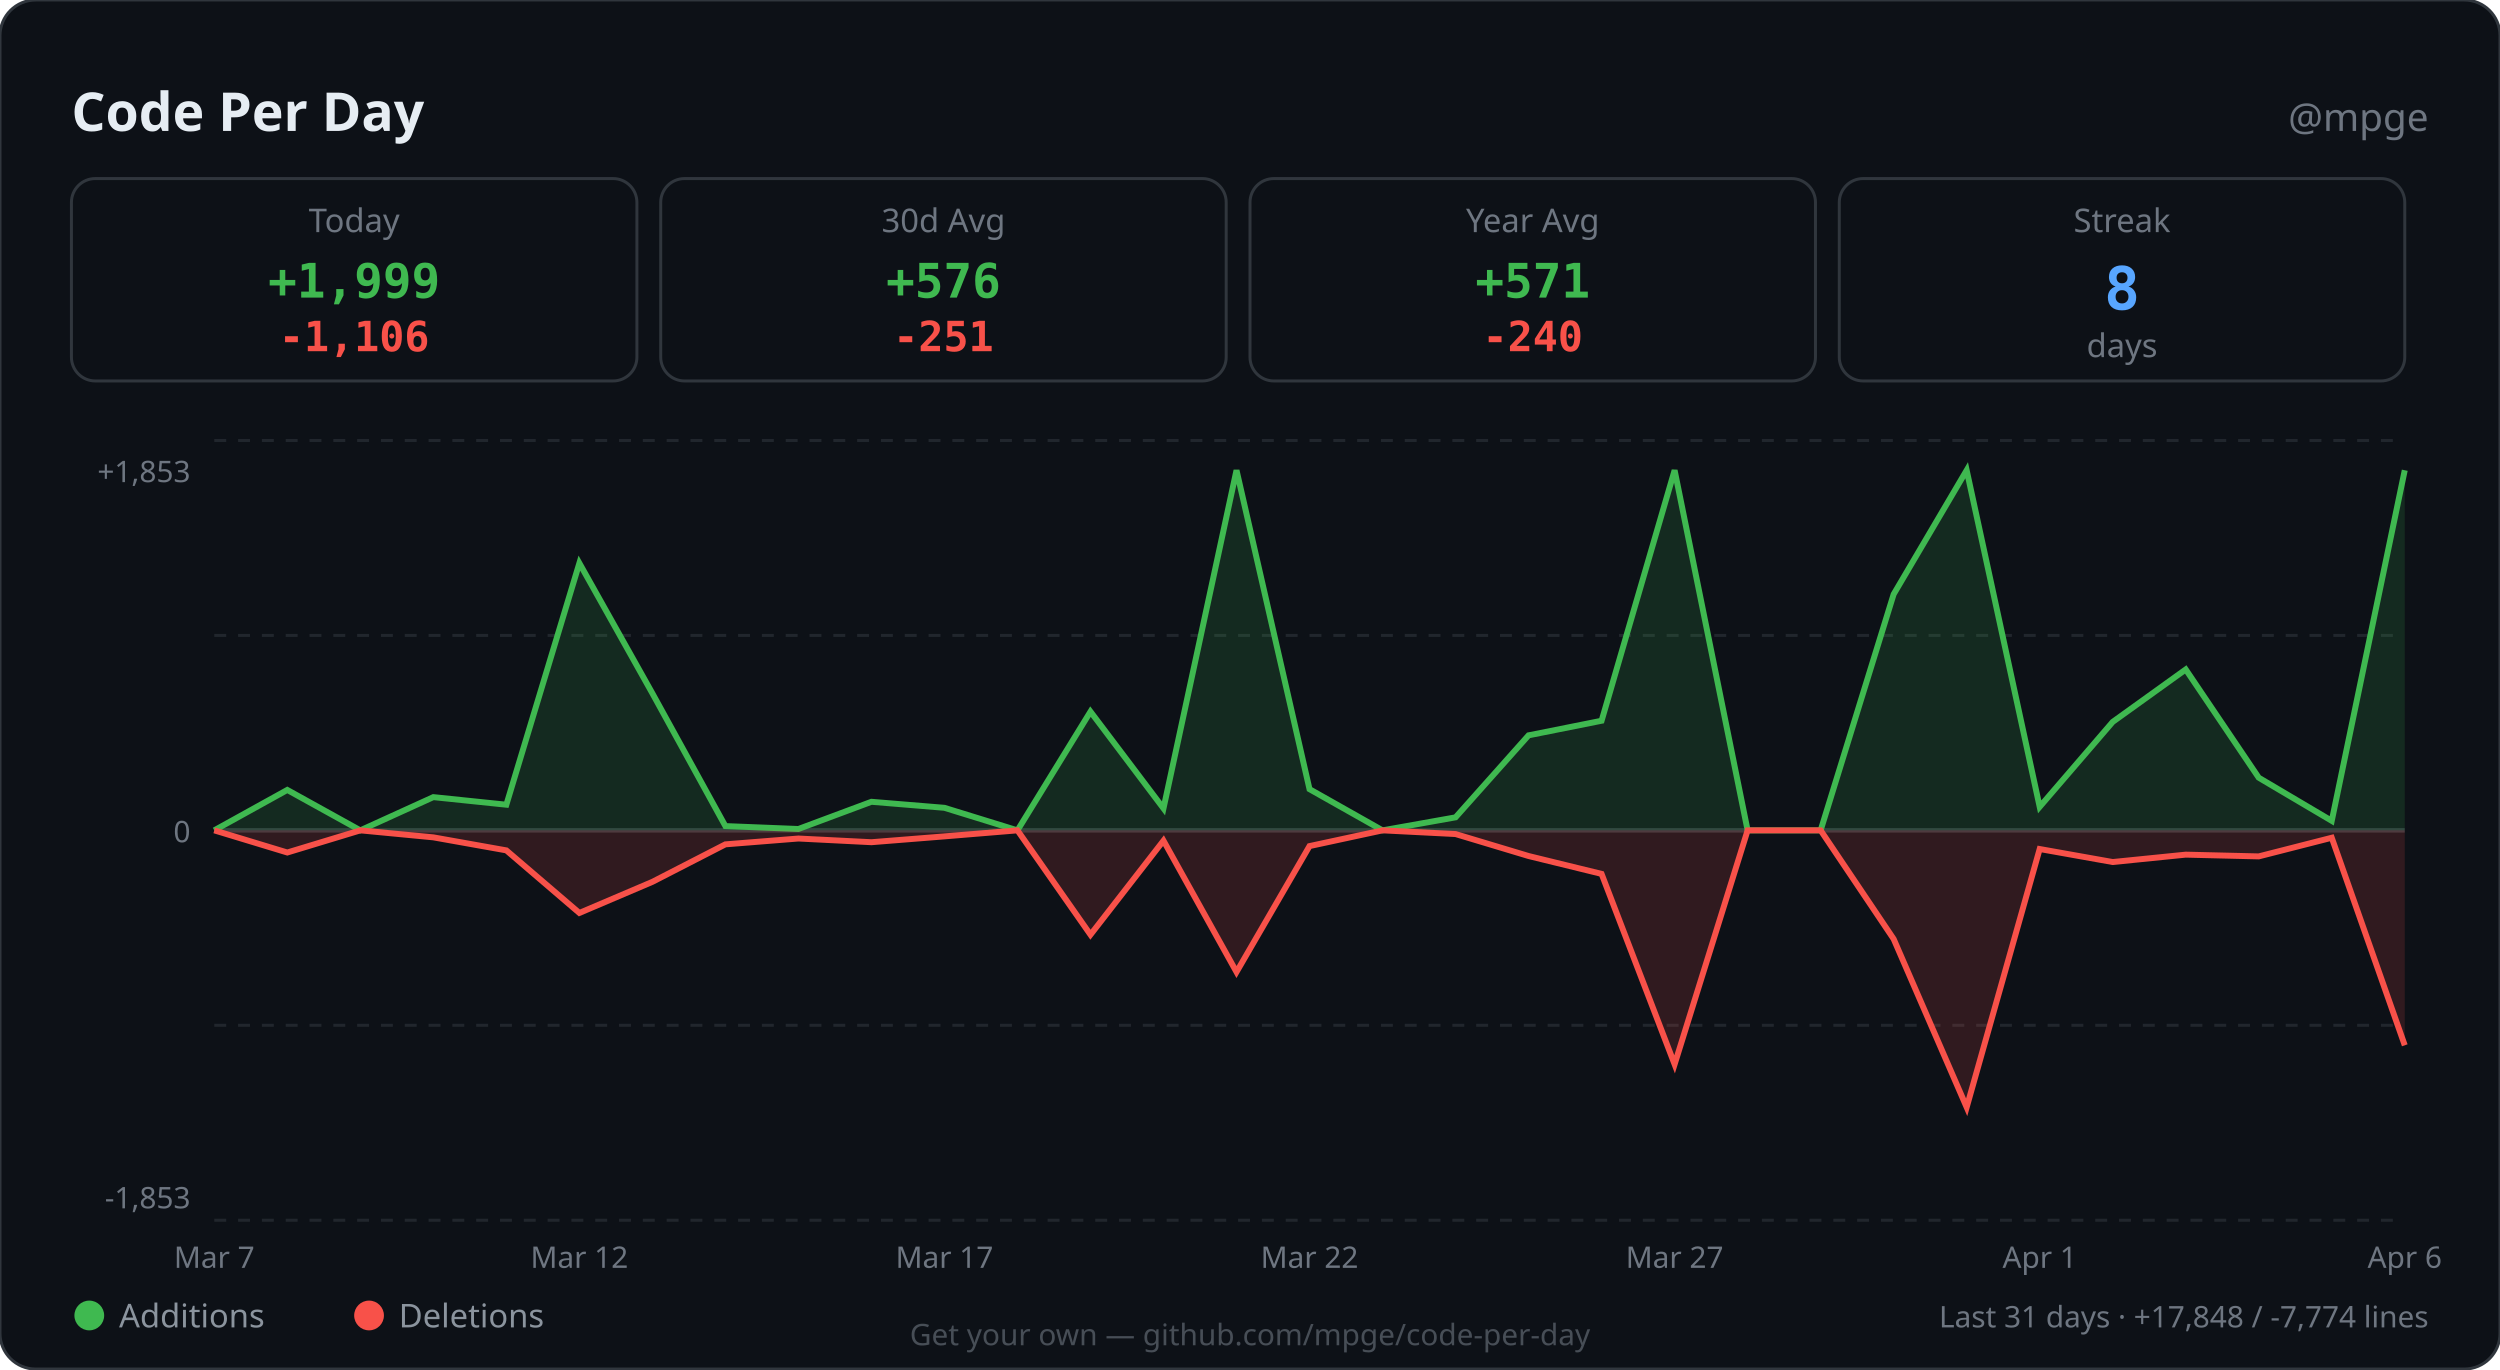
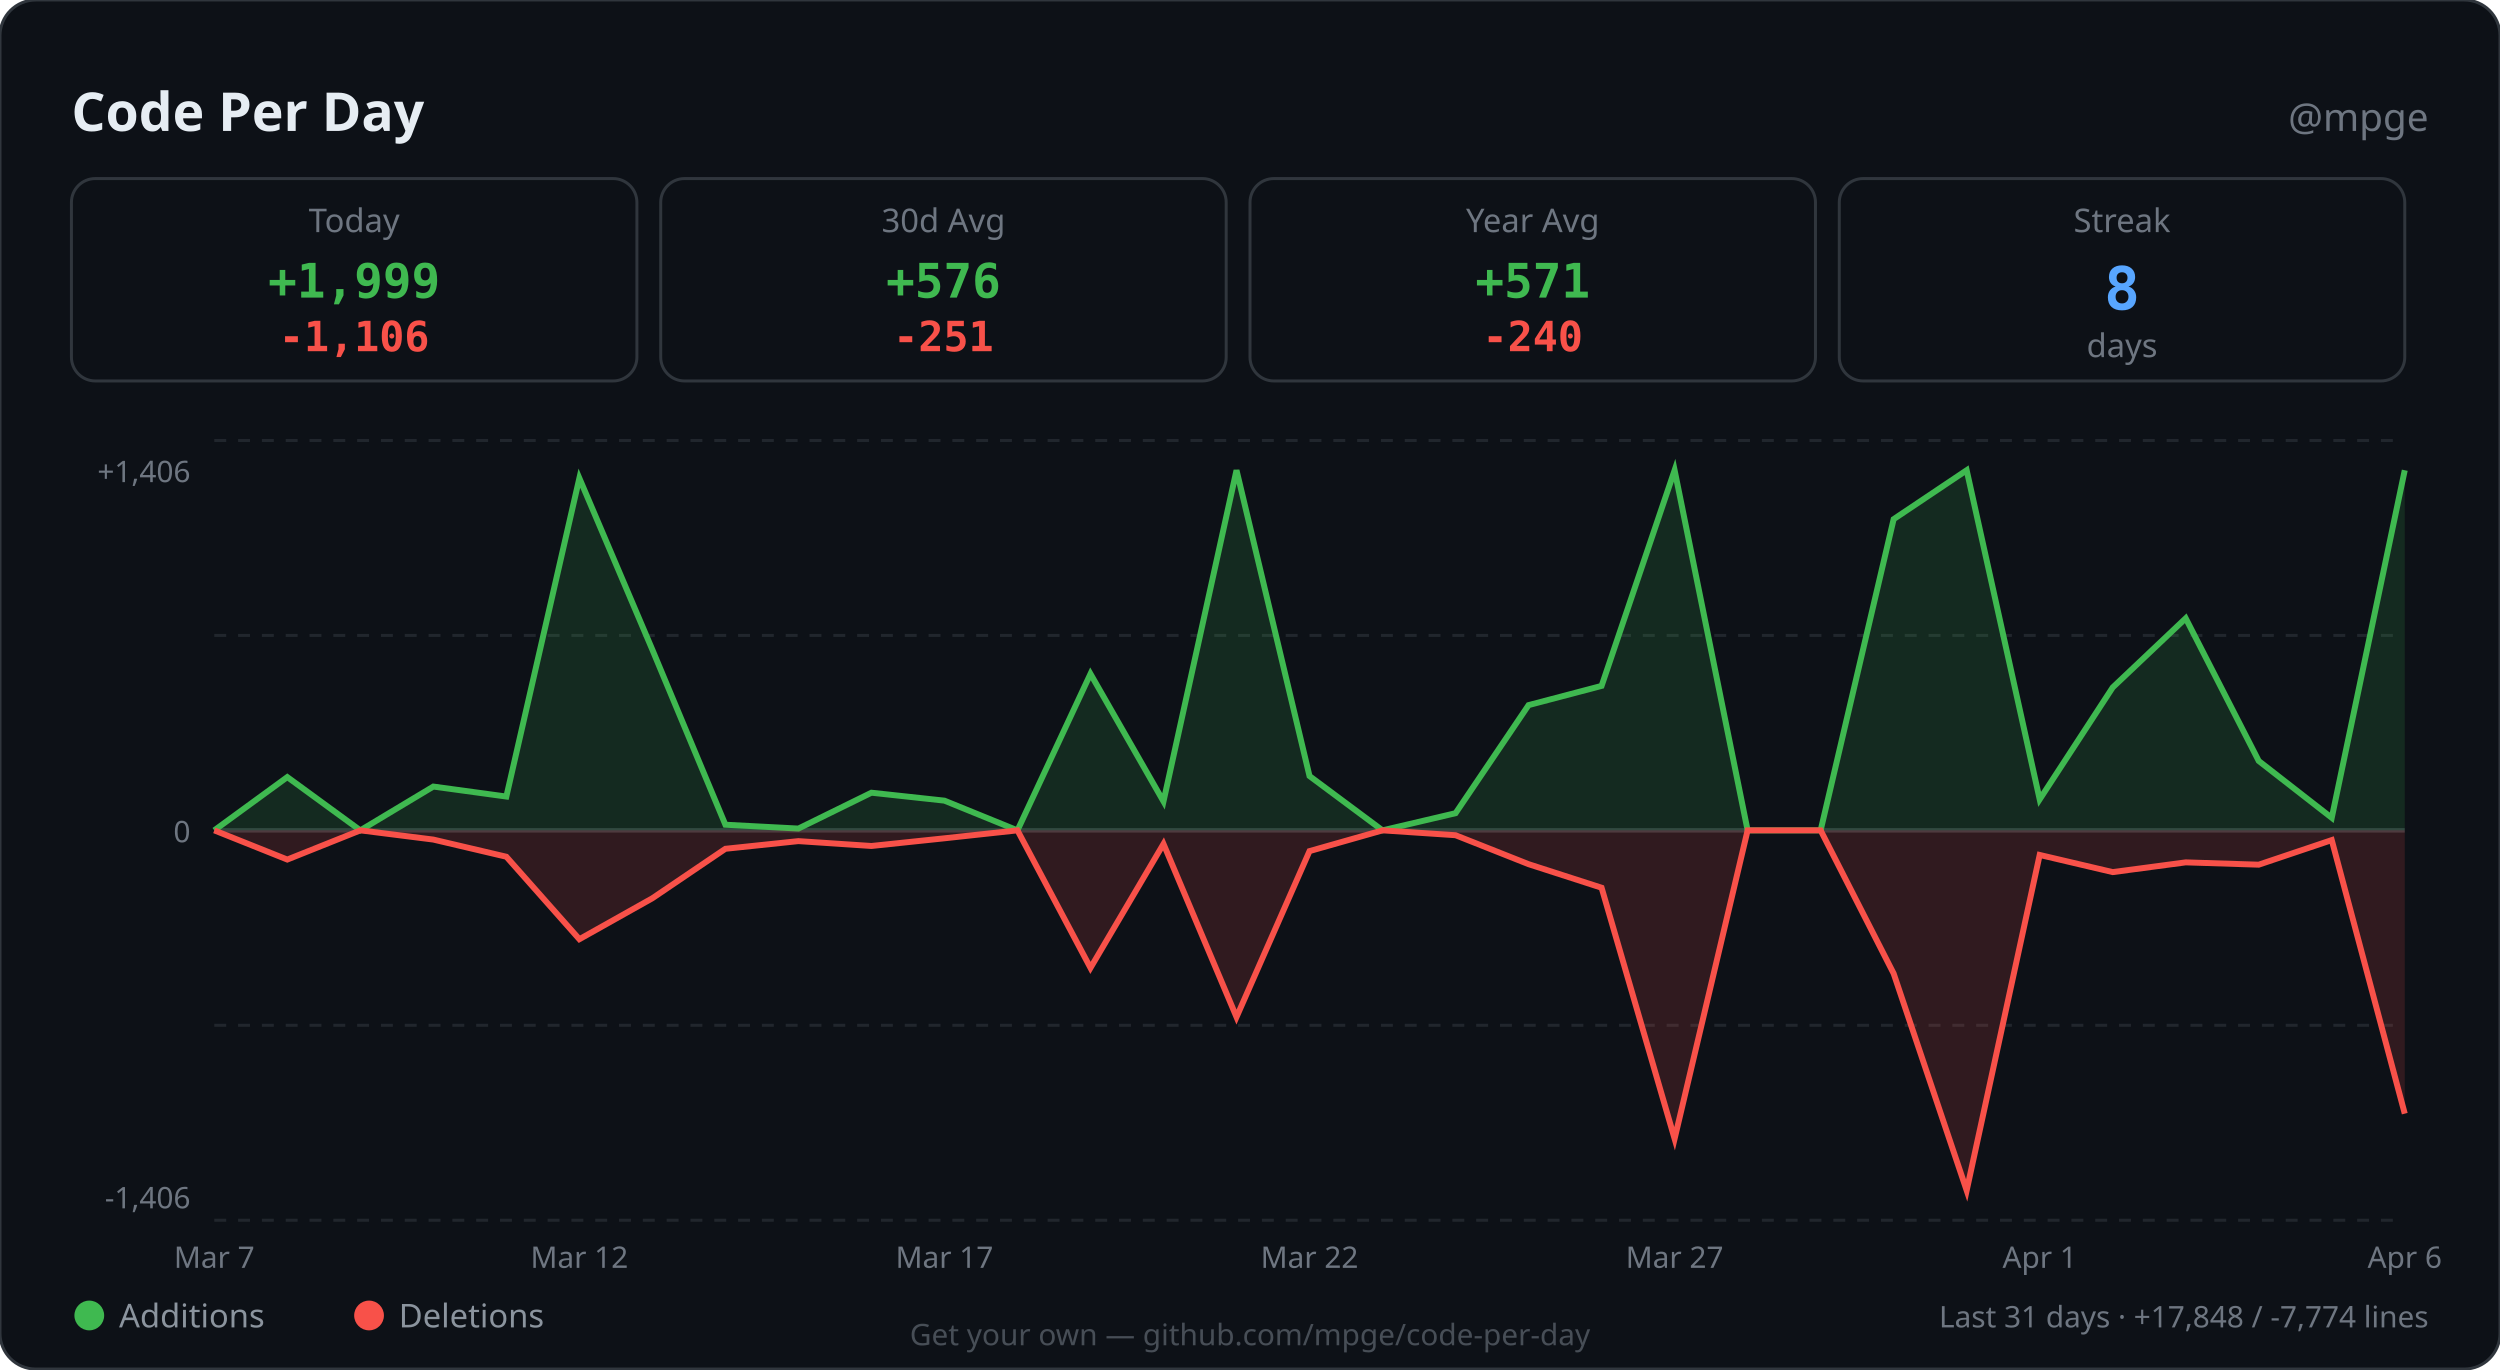
<svg xmlns="http://www.w3.org/2000/svg" width="840" height="460" viewBox="0 0 840 460">
  <style>
      @keyframes fadeInUp {
        from { opacity: 0; transform: translateY(12px); }
        to   { opacity: 1; transform: translateY(0); }
      }
      @keyframes growBar {
        from { transform: scaleY(0); }
        to   { transform: scaleY(1); }
      }
      .cpd-header  { animation: fadeInUp 0.5s ease both; }
      .cpd-stats   { animation: fadeInUp 0.5s ease 0.15s both; }
      .cpd-chart   { animation: fadeInUp 0.5s ease 0.3s both; }
      .cpd-legend  { animation: fadeInUp 0.5s ease 0.45s both; }
    </style>
  <rect width="840" height="460" rx="12" fill="#0d1117" stroke="#30363d" stroke-width="1" />
  <g class="cpd-header">
    <a href="https://github.com/mpge/code-per-day" target="_blank">
      <text x="24" y="44" fill="#e6edf3" font-size="18" font-family="'Segoe UI', sans-serif" font-weight="700">Code Per Day</text>
    </a>
    <text x="816" y="44" fill="#6e7681" font-size="13" font-family="'Segoe UI', sans-serif" text-anchor="end" font-weight="500">@mpge</text>
  </g>
  <g class="cpd-stats">
    <rect x="24" y="60" width="190" height="68" rx="8" fill="#0d1117" stroke="#30363d" stroke-width="1" />
    <text x="119" y="78" fill="#6e7681" font-size="11" font-family="'Segoe UI', sans-serif" text-anchor="middle" font-weight="500">Today</text>
    <text x="119" y="100" fill="#3fb950" font-size="16" font-family="'Segoe UI Mono', 'Cascadia Code', monospace" text-anchor="middle" font-weight="700">+1,999</text>
    <text x="119" y="118" fill="#f85149" font-size="14" font-family="'Segoe UI Mono', 'Cascadia Code', monospace" text-anchor="middle" font-weight="600">-1,106</text>
    <rect x="222" y="60" width="190" height="68" rx="8" fill="#0d1117" stroke="#30363d" stroke-width="1" />
    <text x="317" y="78" fill="#6e7681" font-size="11" font-family="'Segoe UI', sans-serif" text-anchor="middle" font-weight="500">30d Avg</text>
    <text x="317" y="100" fill="#3fb950" font-size="16" font-family="'Segoe UI Mono', 'Cascadia Code', monospace" text-anchor="middle" font-weight="700">+576</text>
    <text x="317" y="118" fill="#f85149" font-size="14" font-family="'Segoe UI Mono', 'Cascadia Code', monospace" text-anchor="middle" font-weight="600">-251</text>
    <rect x="420" y="60" width="190" height="68" rx="8" fill="#0d1117" stroke="#30363d" stroke-width="1" />
    <text x="515" y="78" fill="#6e7681" font-size="11" font-family="'Segoe UI', sans-serif" text-anchor="middle" font-weight="500">Year Avg</text>
    <text x="515" y="100" fill="#3fb950" font-size="16" font-family="'Segoe UI Mono', 'Cascadia Code', monospace" text-anchor="middle" font-weight="700">+571</text>
    <text x="515" y="118" fill="#f85149" font-size="14" font-family="'Segoe UI Mono', 'Cascadia Code', monospace" text-anchor="middle" font-weight="600">-240</text>
    <rect x="618" y="60" width="190" height="68" rx="8" fill="#0d1117" stroke="#30363d" stroke-width="1" />
    <text x="713" y="78" fill="#6e7681" font-size="11" font-family="'Segoe UI', sans-serif" text-anchor="middle" font-weight="500">Streak</text>
    <text x="713" y="104" fill="#58a6ff" font-size="20" font-family="'Segoe UI Mono', 'Cascadia Code', monospace" text-anchor="middle" font-weight="700">8</text>
    <text x="713" y="120" fill="#6e7681" font-size="11" font-family="'Segoe UI', sans-serif" text-anchor="middle">days</text>
  </g>
  <g class="cpd-chart">
    <line x1="72" y1="148" x2="808" y2="148" stroke="#21262d" stroke-width="1" stroke-dasharray="4,4" />
    <line x1="72" y1="213.5" x2="808" y2="213.5" stroke="#21262d" stroke-width="1" stroke-dasharray="4,4" />
    <line x1="72" y1="279" x2="808" y2="279" stroke="#21262d" stroke-width="1" stroke-dasharray="4,4" />
    <line x1="72" y1="344.5" x2="808" y2="344.5" stroke="#21262d" stroke-width="1" stroke-dasharray="4,4" />
    <line x1="72" y1="410" x2="808" y2="410" stroke="#21262d" stroke-width="1" stroke-dasharray="4,4" />
    <line x1="72" y1="279" x2="808" y2="279" stroke="#30363d" stroke-width="1.5" />
-     <text x="64" y="162" fill="#6e7681" font-size="10" font-family="'Segoe UI', sans-serif" text-anchor="end">+1,853</text>
-     <text x="64" y="406" fill="#6e7681" font-size="10" font-family="'Segoe UI', sans-serif" text-anchor="end">-1,853</text>
+     <text x="64" y="162" fill="#6e7681" font-size="10" font-family="'Segoe UI', sans-serif" text-anchor="end">+1,406</text>
+     <text x="64" y="406" fill="#6e7681" font-size="10" font-family="'Segoe UI', sans-serif" text-anchor="end">-1,406</text>
    <text x="64" y="283" fill="#6e7681" font-size="10" font-family="'Segoe UI', sans-serif" text-anchor="end">0</text>
-     <path d="M 72 279 L 72 279 L 96.533 265.418 L 121.067 279 L 145.6 267.834 L 170.133 270.38 L 194.667 189.213 L 219.2 232.964 L 243.733 277.563 L 268.267 278.543 L 292.8 269.401 L 317.333 271.425 L 341.867 279 L 366.4 239.102 L 390.933 271.621 L 415.467 158 L 440 265.157 L 464.533 279 L 489.067 274.625 L 513.6 247.069 L 538.133 242.171 L 562.667 158 L 587.2 279 L 611.733 279 L 636.267 199.661 L 660.8 158 L 685.333 271.099 L 709.867 242.563 L 734.4 224.932 L 758.933 261.304 L 783.467 275.8 L 808 158 L 808 279 Z" fill="#3fb950" opacity="0.15" />
-     <path d="M 72 279 L 72 279 L 96.533 265.418 L 121.067 279 L 145.6 267.834 L 170.133 270.38 L 194.667 189.213 L 219.2 232.964 L 243.733 277.563 L 268.267 278.543 L 292.8 269.401 L 317.333 271.425 L 341.867 279 L 366.4 239.102 L 390.933 271.621 L 415.467 158 L 440 265.157 L 464.533 279 L 489.067 274.625 L 513.6 247.069 L 538.133 242.171 L 562.667 158 L 587.2 279 L 611.733 279 L 636.267 199.661 L 660.8 158 L 685.333 271.099 L 709.867 242.563 L 734.4 224.932 L 758.933 261.304 L 783.467 275.8 L 808 158" fill="none" stroke="#3fb950" stroke-width="2" />
-     <path d="M 72 279 L 72 279 L 96.533 286.444 L 121.067 279 L 145.6 281.351 L 170.133 285.726 L 194.667 306.752 L 219.2 296.304 L 243.733 283.702 L 268.267 281.743 L 292.8 282.983 L 317.333 281.024 L 341.867 279 L 366.4 314.066 L 390.933 282.461 L 415.467 326.603 L 440 284.289 L 464.533 279 L 489.067 280.241 L 513.6 287.62 L 538.133 293.627 L 562.667 357.621 L 587.2 279 L 611.733 279 L 636.267 315.502 L 660.8 372.052 L 685.333 285.269 L 709.867 289.644 L 734.4 287.162 L 758.933 287.75 L 783.467 281.481 L 808 351.221 L 808 279 Z" fill="#f85149" opacity="0.15" />
-     <path d="M 72 279 L 72 279 L 96.533 286.444 L 121.067 279 L 145.6 281.351 L 170.133 285.726 L 194.667 306.752 L 219.2 296.304 L 243.733 283.702 L 268.267 281.743 L 292.8 282.983 L 317.333 281.024 L 341.867 279 L 366.4 314.066 L 390.933 282.461 L 415.467 326.603 L 440 284.289 L 464.533 279 L 489.067 280.241 L 513.6 287.62 L 538.133 293.627 L 562.667 357.621 L 587.2 279 L 611.733 279 L 636.267 315.502 L 660.8 372.052 L 685.333 285.269 L 709.867 289.644 L 734.4 287.162 L 758.933 287.75 L 783.467 281.481 L 808 351.221" fill="none" stroke="#f85149" stroke-width="2" />
+     <path d="M 72 279 L 72 279 L 96.533 261.1 L 121.067 279 L 145.6 264.284 L 170.133 267.64 L 194.667 160.668 L 219.2 218.328 L 243.733 277.107 L 268.267 278.398 L 292.8 266.349 L 317.333 269.017 L 341.867 279 L 366.4 226.417 L 390.933 269.275 L 415.467 158 L 440 260.755 L 464.533 279 L 489.067 273.234 L 513.6 236.917 L 538.133 230.462 L 562.667 158 L 587.2 279 L 611.733 279 L 636.267 174.437 L 660.8 158 L 685.333 268.587 L 709.867 230.979 L 734.4 207.743 L 758.933 255.678 L 783.467 274.783 L 808 158 L 808 279 Z" fill="#3fb950" opacity="0.15" />
+     <path d="M 72 279 L 72 279 L 96.533 261.1 L 121.067 279 L 145.6 264.284 L 170.133 267.64 L 194.667 160.668 L 219.2 218.328 L 243.733 277.107 L 268.267 278.398 L 292.8 266.349 L 317.333 269.017 L 341.867 279 L 366.4 226.417 L 390.933 269.275 L 415.467 158 L 440 260.755 L 464.533 279 L 489.067 273.234 L 513.6 236.917 L 538.133 230.462 L 562.667 158 L 587.2 279 L 611.733 279 L 636.267 174.437 L 660.8 158 L 685.333 268.587 L 709.867 230.979 L 734.4 207.743 L 758.933 255.678 L 783.467 274.783 L 808 158" fill="none" stroke="#3fb950" stroke-width="2" />
+     <path d="M 72 279 L 72 279 L 96.533 288.811 L 121.067 279 L 145.6 282.098 L 170.133 287.864 L 194.667 315.575 L 219.2 301.806 L 243.733 285.196 L 268.267 282.615 L 292.8 284.25 L 317.333 281.668 L 341.867 279 L 366.4 325.214 L 390.933 283.561 L 415.467 341.738 L 440 285.971 L 464.533 279 L 489.067 280.635 L 513.6 290.36 L 538.133 298.277 L 562.667 382.616 L 587.2 279 L 611.733 279 L 636.267 327.107 L 660.8 400 L 685.333 287.262 L 709.867 293.028 L 734.4 289.757 L 758.933 290.532 L 783.467 282.27 L 808 374.182 L 808 279 Z" fill="#f85149" opacity="0.15" />
+     <path d="M 72 279 L 72 279 L 96.533 288.811 L 121.067 279 L 145.6 282.098 L 170.133 287.864 L 194.667 315.575 L 219.2 301.806 L 243.733 285.196 L 268.267 282.615 L 292.8 284.25 L 317.333 281.668 L 341.867 279 L 366.4 325.214 L 390.933 283.561 L 415.467 341.738 L 440 285.971 L 464.533 279 L 489.067 280.635 L 513.6 290.36 L 538.133 298.277 L 562.667 382.616 L 587.2 279 L 611.733 279 L 636.267 327.107 L 660.8 400 L 685.333 287.262 L 709.867 293.028 L 734.4 289.757 L 758.933 290.532 L 783.467 282.27 L 808 374.182" fill="none" stroke="#f85149" stroke-width="2" />
    <text x="72" y="426" fill="#6e7681" font-size="10" font-family="'Segoe UI', sans-serif" text-anchor="middle">Mar 7</text>
    <text x="194.667" y="426" fill="#6e7681" font-size="10" font-family="'Segoe UI', sans-serif" text-anchor="middle">Mar 12</text>
    <text x="317.333" y="426" fill="#6e7681" font-size="10" font-family="'Segoe UI', sans-serif" text-anchor="middle">Mar 17</text>
    <text x="440" y="426" fill="#6e7681" font-size="10" font-family="'Segoe UI', sans-serif" text-anchor="middle">Mar 22</text>
    <text x="562.667" y="426" fill="#6e7681" font-size="10" font-family="'Segoe UI', sans-serif" text-anchor="middle">Mar 27</text>
    <text x="685.333" y="426" fill="#6e7681" font-size="10" font-family="'Segoe UI', sans-serif" text-anchor="middle">Apr 1</text>
    <text x="808" y="426" fill="#6e7681" font-size="10" font-family="'Segoe UI', sans-serif" text-anchor="middle">Apr 6</text>
  </g>
  <g class="cpd-legend">
    <circle cx="30" cy="442" r="5" fill="#3fb950" />
    <text x="40" y="446" fill="#8b949e" font-size="11" font-family="'Segoe UI', sans-serif">Additions</text>
    <circle cx="124" cy="442" r="5" fill="#f85149" />
    <text x="134" y="446" fill="#8b949e" font-size="11" font-family="'Segoe UI', sans-serif">Deletions</text>
    <text x="816" y="446" fill="#6e7681" font-size="10" font-family="'Segoe UI', sans-serif" text-anchor="end">Last 31 days · +17,848 / -7,774 lines</text>
  </g>
  <a href="https://github.com/mpge/code-per-day" target="_blank">
    <text x="420" y="452" fill="#6e7681" font-size="10" font-family="'Segoe UI', sans-serif" text-anchor="middle" opacity="0.6">Get your own — github.com/mpge/code-per-day</text>
  </a>
</svg>
